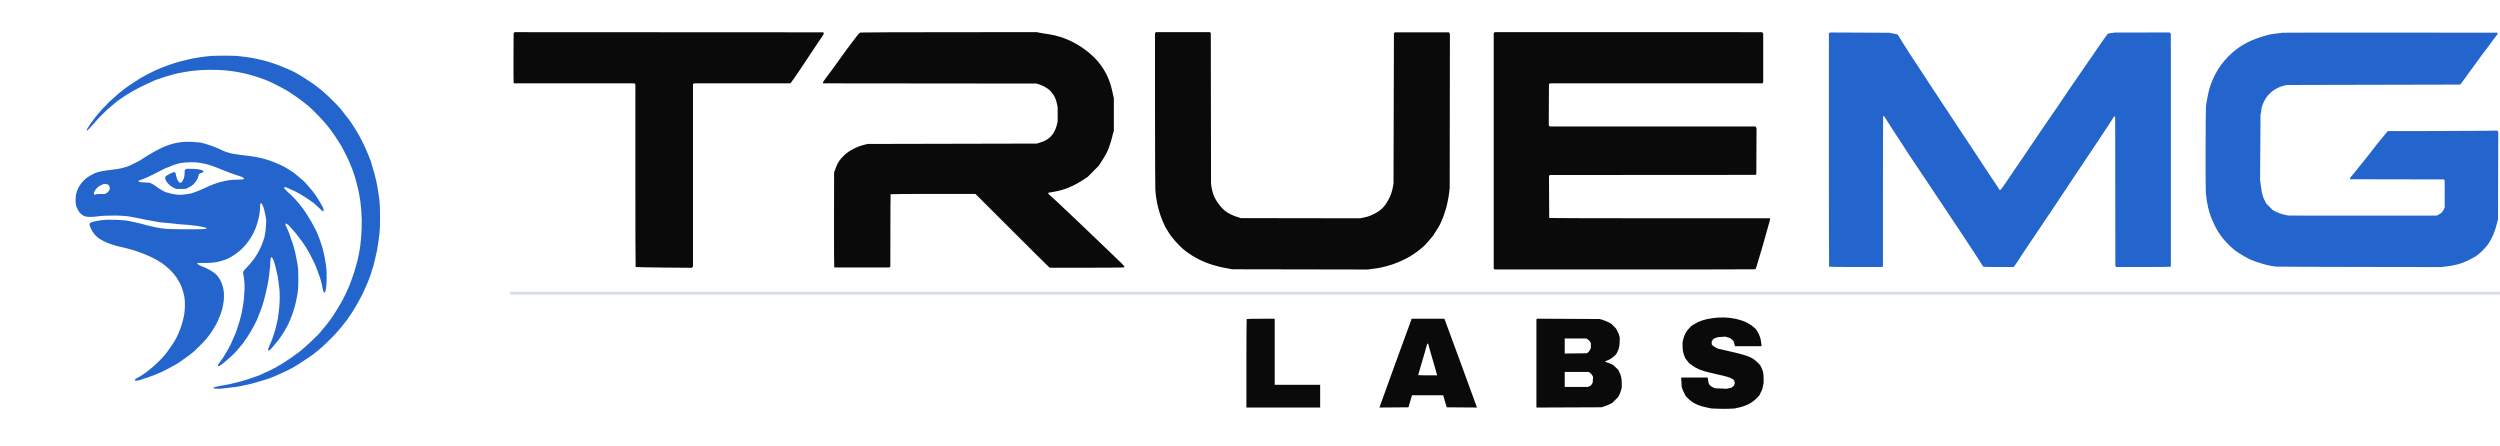
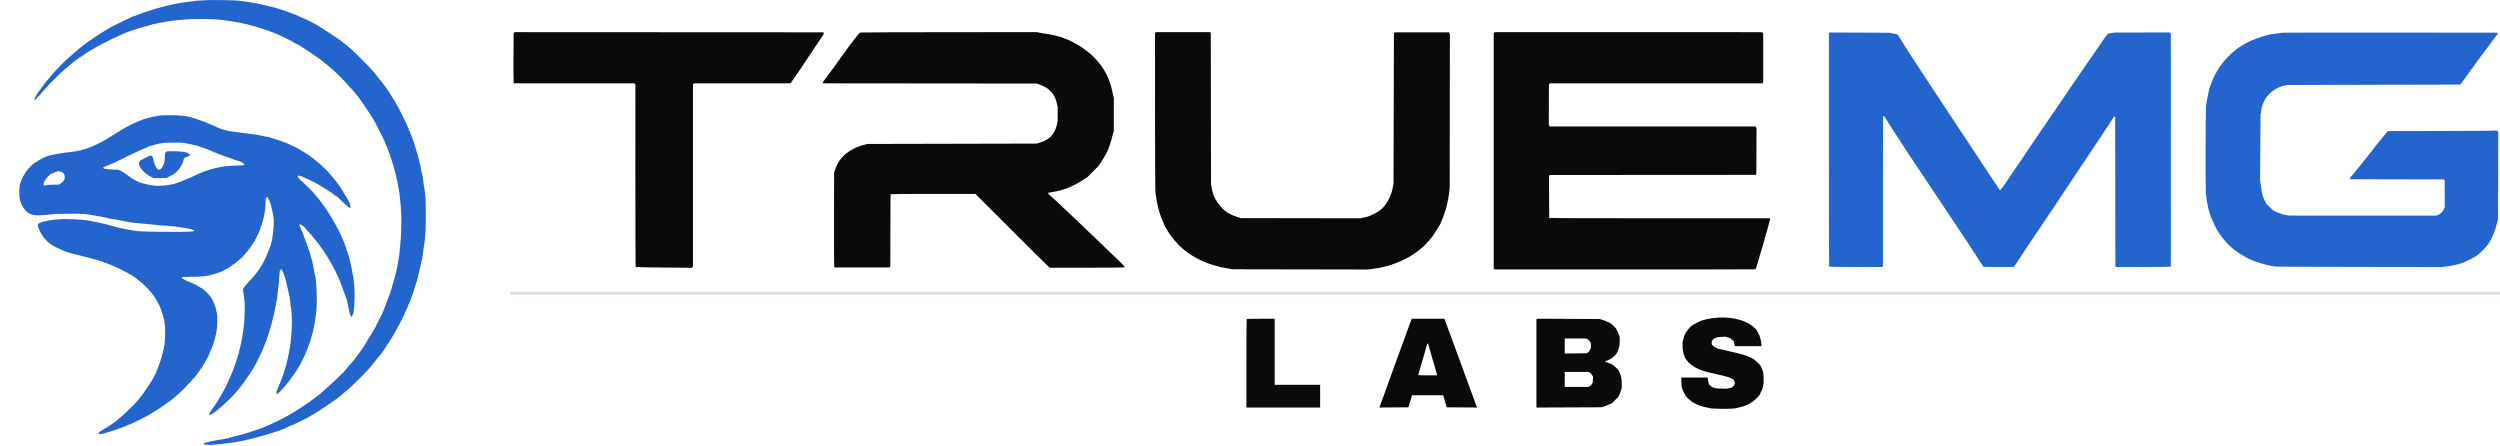
<svg xmlns="http://www.w3.org/2000/svg" viewBox="0 0 7078 1260" role="img" aria-label="TrueMG Labs">
  <g transform="scale(0.78735)">
-     <g transform="translate(0,1600) scale(0.025,-0.025)" fill="#2365CD" stroke="none">
-       <path d="M30400 55957 c-297 -16 -720 -59 -940 -94 -220 -35 -598 -91 -840 -124 -768 -105 -982 -149 -2060 -419 -187 -47 -520 -130 -740 -184 -821 -204 -2477 -801 -3440 -1242 -528 -241 -1624 -809 -2100 -1086 -590 -345 -2063 -1335 -2434 -1636 -184 -150 -429 -344 -546 -432 -225 -171 -418 -340 -1592 -1400 -171 -154 -354 -346 -408 -427 -53 -81 -151 -178 -217 -217 -65 -39 -332 -323 -591 -631 -260 -307 -536 -632 -615 -722 -79 -90 -204 -252 -278 -361 -74 -110 -192 -263 -262 -340 -114 -126 -263 -343 -696 -1013 -216 -334 -206 -561 14 -319 54 61 220 236 368 390 148 154 351 382 453 506 583 717 1913 2044 2524 2520 187 146 376 305 420 354 124 139 986 773 1403 1033 152 95 430 269 617 387 719 454 2073 1166 2860 1505 308 133 603 269 657 303 136 88 871 359 1323 488 209 60 422 131 472 159 51 28 280 93 509 144 229 52 529 139 668 194 138 54 485 138 771 186 286 48 664 121 840 162 176 41 500 94 720 119 220 24 553 61 740 82 1195 135 2877 157 4140 55 2107 -171 3829 -563 6000 -1368 547 -203 1543 -682 2440 -1172 805 -441 925 -512 1273 -757 172 -121 406 -279 520 -351 314 -199 918 -640 1261 -920 168 -138 414 -333 546 -433 671 -512 2476 -2380 3072 -3178 171 -230 399 -535 507 -678 203 -270 597 -862 1144 -1720 301 -472 1075 -1973 1331 -2582 244 -582 288 -689 440 -1078 157 -402 526 -1548 526 -1634 0 -25 63 -271 139 -546 425 -1525 659 -3281 692 -5200 24 -1413 -143 -3550 -352 -4500 -43 -198 -116 -563 -160 -812 -45 -249 -115 -537 -156 -640 -40 -103 -95 -296 -122 -428 -70 -351 -400 -1420 -556 -1800 -45 -110 -126 -335 -179 -500 -303 -935 -1266 -2951 -1690 -3540 -48 -66 -136 -217 -195 -335 -59 -118 -223 -384 -363 -590 -141 -206 -291 -442 -333 -525 -80 -157 -865 -1223 -1119 -1521 -80 -93 -265 -302 -411 -463 -146 -160 -293 -345 -327 -409 -114 -218 -2195 -2185 -2830 -2676 -482 -373 -1297 -962 -1638 -1185 -187 -123 -392 -257 -455 -299 -933 -620 -1772 -1089 -2765 -1547 -1211 -558 -1273 -583 -2220 -892 -165 -54 -462 -153 -659 -220 -404 -137 -1597 -460 -1841 -499 -88 -14 -268 -60 -400 -101 -132 -42 -497 -113 -811 -159 -315 -46 -711 -117 -880 -159 -170 -41 -410 -95 -534 -119 -231 -46 -397 -133 -347 -183 95 -94 798 -124 1312 -56 165 22 480 57 700 78 872 82 1752 214 2260 340 209 52 470 107 580 122 229 33 1212 293 1670 443 170 56 494 152 720 213 225 62 554 167 730 234 812 310 1131 440 1222 499 54 35 216 108 361 162 314 117 1446 662 1757 846 121 71 355 207 520 301 366 210 1934 1241 2396 1576 184 134 481 371 660 526 178 155 414 350 524 433 303 227 1686 1577 2220 2165 530 584 702 788 1026 1220 124 165 288 365 363 445 76 80 195 237 265 348 69 111 214 324 322 474 107 150 267 390 356 533 591 958 912 1505 1022 1741 70 149 190 374 268 501 77 128 192 355 255 505 63 150 272 615 464 1033 191 418 388 895 437 1060 48 165 128 376 176 469 47 93 114 299 147 457 34 159 105 389 159 511 54 123 134 394 178 603 44 209 133 578 197 820 205 766 368 1607 466 2396 53 420 127 980 164 1244 103 719 104 3773 2 4678 -40 351 -80 651 -89 666 -10 15 -53 304 -97 642 -44 338 -123 794 -176 1014 -53 220 -110 499 -126 620 -35 263 -450 1784 -595 2180 -56 154 -103 326 -103 383 -1 57 -46 192 -102 300 -55 108 -130 296 -165 417 -36 121 -106 301 -157 400 -51 99 -137 297 -190 440 -127 339 -665 1495 -792 1700 -54 88 -134 241 -177 340 -180 415 -1143 1960 -1598 2567 -399 531 -784 1023 -1271 1625 -285 353 -1603 1669 -2131 2128 -215 187 -483 422 -594 522 -112 101 -303 252 -424 337 -121 85 -274 203 -340 262 -268 241 -2259 1538 -2760 1799 -154 81 -352 185 -440 232 -251 134 -937 448 -980 448 -21 0 -151 53 -289 119 -523 248 -1616 649 -2243 823 -194 54 -383 113 -420 133 -38 19 -212 65 -388 103 -176 37 -574 130 -885 205 -311 75 -689 154 -840 175 -151 22 -572 84 -935 139 -363 54 -912 118 -1220 141 -624 46 -2827 46 -3660 -1z" />
-       <path d="M26520 43595 c-1503 -101 -2804 -534 -4460 -1485 -714 -409 -983 -571 -1100 -661 -55 -43 -163 -110 -240 -149 -77 -40 -201 -119 -276 -176 -252 -192 -912 -540 -1832 -966 -362 -168 -1371 -434 -1832 -483 -220 -24 -849 -105 -1397 -181 -1084 -151 -1615 -302 -2108 -598 -124 -75 -244 -136 -267 -136 -23 0 -123 -62 -222 -138 -99 -75 -243 -170 -319 -210 -194 -101 -835 -791 -958 -1032 -57 -110 -148 -261 -204 -335 -55 -74 -113 -191 -127 -260 -15 -69 -77 -242 -139 -385 -93 -215 -119 -350 -150 -780 -62 -878 26 -1314 388 -1935 234 -401 636 -717 1052 -828 273 -73 1001 -73 1501 0 1439 208 4011 182 5050 -52 99 -22 459 -87 800 -145 341 -57 728 -138 860 -179 132 -41 510 -114 840 -162 330 -47 780 -129 1000 -181 220 -51 607 -113 860 -136 253 -24 865 -80 1360 -124 495 -45 981 -98 1080 -118 99 -20 306 -37 460 -38 354 -3 1780 -140 2269 -220 561 -91 1231 -246 1282 -297 107 -107 -50 -145 -708 -168 -1005 -37 -4364 -9 -5019 41 -919 71 -2277 343 -3524 706 -295 86 -642 164 -1920 435 -801 170 -2892 235 -3833 119 -689 -85 -1433 -246 -1627 -352 -142 -77 -161 -105 -172 -254 -7 -100 14 -219 54 -296 36 -70 115 -247 175 -392 132 -321 525 -849 832 -1119 668 -585 2172 -1205 3551 -1464 184 -34 412 -90 507 -124 95 -34 263 -78 373 -99 481 -89 2334 -717 2607 -883 70 -43 250 -120 400 -172 244 -83 464 -195 1313 -665 764 -423 1614 -1125 2248 -1858 531 -613 1106 -1620 1268 -2220 39 -143 124 -429 189 -636 240 -761 257 -2233 37 -3317 -217 -1075 -632 -2255 -1116 -3173 -229 -434 -819 -1321 -1340 -2014 -1001 -1331 -3082 -3113 -4317 -3698 -201 -95 -291 -207 -251 -311 40 -104 505 -42 935 126 201 79 390 143 420 143 30 0 161 38 291 85 130 47 425 153 656 235 1057 378 1752 700 3120 1446 773 421 1073 619 2200 1450 708 522 898 688 1617 1407 888 889 1167 1215 1709 1992 459 658 952 1543 1074 1925 28 88 87 232 131 320 162 320 426 1184 487 1588 34 226 81 482 105 568 24 86 47 446 51 800 5 574 -6 700 -108 1164 -196 892 -591 1610 -1163 2111 -348 305 -1330 854 -1763 986 -288 88 -828 392 -822 463 7 83 242 104 886 80 867 -32 1816 58 2336 222 198 62 469 141 603 175 749 190 2014 1010 2759 1788 834 871 1481 1889 1872 2948 371 1003 586 2015 587 2767 0 510 43 700 159 700 169 0 460 -829 623 -1780 l107 -620 -22 -660 c-20 -592 -86 -1119 -231 -1831 -41 -202 -387 -1161 -474 -1316 -22 -40 -93 -192 -157 -337 -367 -838 -1079 -1848 -1882 -2673 -599 -615 -608 -633 -509 -1135 146 -744 192 -1447 147 -2272 -48 -871 -109 -1582 -139 -1632 -12 -18 -67 -361 -124 -762 -56 -401 -146 -867 -198 -1036 -53 -168 -107 -378 -122 -466 -14 -88 -78 -322 -141 -520 -64 -198 -160 -504 -214 -680 -152 -499 -411 -1216 -459 -1274 -24 -29 -90 -177 -147 -329 -57 -152 -145 -349 -195 -437 -51 -88 -122 -250 -158 -360 -36 -110 -119 -281 -185 -380 -66 -99 -120 -197 -120 -218 0 -20 -72 -160 -160 -310 -88 -149 -235 -402 -327 -562 -315 -549 -487 -810 -761 -1157 -516 -654 -501 -911 32 -556 404 269 1699 1403 2036 1782 132 149 367 412 523 584 778 860 1696 2237 2305 3457 131 264 289 579 351 700 62 121 141 322 177 448 36 125 128 358 204 519 77 160 140 315 140 345 0 29 52 183 115 341 392 980 975 3467 1107 4727 32 308 86 767 118 1020 33 253 61 649 62 880 5 962 253 961 558 -3 94 -296 211 -735 261 -977 49 -242 135 -611 191 -820 55 -209 121 -587 145 -840 25 -253 62 -559 82 -680 172 -1013 156 -2619 -38 -3940 -42 -286 -88 -619 -102 -740 -14 -121 -76 -427 -137 -680 -61 -253 -150 -622 -197 -820 -127 -538 -590 -1900 -721 -2122 -39 -66 -146 -312 -238 -546 -153 -393 -176 -552 -79 -552 54 0 393 237 393 275 0 17 149 195 331 395 955 1050 1835 2420 2383 3710 337 792 716 1965 832 2574 36 190 109 535 161 766 162 707 225 1653 199 3000 -22 1204 -30 1285 -245 2420 -174 915 -259 1298 -325 1453 -34 81 -78 246 -98 366 -20 121 -90 346 -154 500 -65 155 -172 452 -238 661 -219 697 -371 1096 -590 1549 -225 468 -255 587 -158 625 60 23 542 -311 542 -375 0 -18 167 -210 371 -426 204 -216 424 -465 490 -553 65 -88 227 -295 361 -460 806 -1000 1475 -2061 2055 -3260 159 -330 307 -633 329 -674 87 -161 473 -1149 536 -1371 37 -129 117 -352 179 -495 130 -300 330 -1063 443 -1694 78 -431 162 -666 238 -666 74 0 192 250 233 495 136 809 151 2549 29 3405 -164 1155 -478 2567 -677 3046 -53 129 -120 333 -147 454 -28 121 -91 301 -140 400 -49 99 -112 252 -139 340 -263 842 -1447 2937 -2313 4092 -647 863 -1321 1593 -2113 2292 -380 335 -559 564 -507 649 35 57 368 -4 513 -94 72 -44 234 -116 359 -159 125 -43 285 -113 354 -156 69 -43 225 -117 346 -164 193 -76 779 -416 1600 -929 143 -89 368 -246 500 -349 132 -103 324 -236 427 -295 103 -59 226 -156 273 -217 47 -60 209 -209 361 -330 151 -121 341 -298 423 -393 147 -172 412 -367 500 -367 65 0 11 374 -86 593 -41 95 -200 374 -352 620 -152 246 -308 510 -346 587 -75 150 -584 868 -818 1153 -619 756 -1136 1324 -1463 1607 -910 786 -1306 1090 -1806 1385 -172 102 -385 235 -473 295 -208 143 -717 397 -1153 577 -191 79 -504 209 -697 289 -192 80 -485 187 -650 238 -165 50 -453 139 -640 196 -545 168 -1843 407 -2580 476 -374 34 -869 97 -1100 139 -231 41 -582 94 -780 116 -361 41 -1191 293 -1520 460 -595 303 -1597 706 -2220 892 -828 248 -1011 292 -1227 295 -114 1 -339 19 -500 39 -451 57 -1085 72 -1593 38z m1750 -2955 c603 -47 1755 -303 2219 -493 182 -75 385 -148 451 -164 66 -15 237 -80 380 -143 809 -358 2387 -945 3079 -1146 331 -96 539 -198 665 -324 l62 -61 -65 -65 c-53 -53 -213 -68 -952 -89 -973 -28 -1196 -54 -1970 -230 -915 -207 -1807 -533 -2759 -1007 -349 -173 -1455 -617 -1800 -722 -198 -60 -1095 -189 -1477 -212 -768 -46 -2093 236 -2671 568 -510 292 -675 400 -952 621 -165 132 -444 309 -620 393 l-320 152 -722 36 c-406 19 -761 55 -810 82 -106 56 -115 157 -18 191 39 13 178 68 310 123 132 55 384 151 560 213 176 62 653 285 1060 495 407 211 947 483 1200 605 253 122 559 273 680 335 121 62 328 144 460 181 132 37 313 110 402 161 90 52 307 131 483 176 176 45 382 108 458 139 375 156 1784 254 2667 185z m-12741 -3188 c84 -49 157 -141 206 -259 153 -369 -11 -726 -452 -985 l-183 -108 -600 0 c-407 0 -628 -16 -687 -50 -118 -67 -232 -63 -294 11 -172 208 461 1091 900 1255 118 44 284 119 368 165 187 103 540 89 742 -29z" />
-       <path d="M26687 39620 l-119 -100 -18 -470 c-17 -409 -36 -512 -147 -790 -197 -494 -466 -674 -672 -450 -159 174 -361 642 -408 950 -51 326 -114 458 -237 490 -131 34 -1056 -420 -1251 -615 -316 -316 318 -1235 1125 -1629 l379 -186 681 3 680 2 425 205 c315 151 495 269 691 452 333 312 649 831 725 1190 68 324 93 351 426 450 314 94 364 159 230 301 -178 190 -840 297 -1832 297 l-559 0 -119 -100z" />
+     <g transform="translate(0,1600) scale(0.78125,-0.78125)" fill="#2365CD" stroke="none">
+       <path d="M948 2047 c-3 0 -11 -1 -17 -1 -14 0 -38 -2 -53 -5 -12 -2 -18 -2 -39 -5 -19 -3 -44 -8 -52 -10 -8 -2 -31 -8 -40 -10 -5 -1 -11 -3 -12 -3 -2 -1 -8 -2 -14 -4 -17 -4 -76 -24 -95 -32 -1 0 -7 -2 -12 -4 -10 -4 -13 -6 -22 -10 -4 -2 -10 -4 -13 -6 -8 -3 -52 -26 -58 -29 -2 -1 -8 -4 -14 -7 -17 -9 -36 -21 -67 -42 -41 -27 -41 -28 -56 -39 -7 -6 -15 -13 -19 -15 -7 -6 -11 -10 -37 -32 -21 -19 -29 -26 -40 -37 -5 -5 -16 -16 -23 -24 -8 -8 -17 -17 -20 -21 -3 -4 -10 -12 -15 -18 -14 -16 -21 -25 -25 -30 -2 -3 -5 -8 -8 -11 -9 -11 -31 -42 -36 -53 -3 -6 -4 -12 -2 -12 2 0 25 24 37 39 23 26 37 42 76 79 14 14 21 20 63 55 14 11 45 33 64 45 6 4 16 9 22 13 6 4 13 8 17 10 10 6 13 8 19 11 7 4 55 28 65 33 4 2 14 6 23 10 8 4 17 8 19 9 8 5 35 14 57 21 8 2 12 4 16 5 4 2 15 5 28 8 7 2 16 4 20 6 8 3 22 6 36 9 11 2 32 6 42 8 10 2 24 4 42 6 5 1 15 2 23 2 46 6 138 6 185 1 17 -2 38 -4 47 -6 3 -1 10 -2 16 -3 9 -1 15 -2 30 -5 15 -3 52 -12 72 -18 7 -2 15 -5 17 -5 13 -4 64 -22 77 -28 3 -1 5 -2 6 -2 0 0 25 -12 42 -20 14 -7 33 -17 44 -24 2 -1 7 -3 11 -5 3 -3 10 -6 14 -9 12 -7 67 -44 76 -51 5 -3 12 -9 17 -13 22 -17 40 -32 51 -42 16 -14 53 -51 70 -71 27 -29 33 -36 51 -60 6 -8 11 -16 13 -18 3 -5 29 -43 38 -57 10 -16 17 -27 17 -27 0 -1 2 -5 5 -9 9 -18 30 -59 36 -71 1 -3 4 -10 7 -15 2 -5 4 -10 4 -10 0 0 1 -2 1 -4 1 -1 5 -11 10 -22 11 -30 20 -57 28 -86 2 -6 5 -18 7 -26 2 -9 4 -17 4 -18 1 -2 1 -5 2 -7 1 -5 6 -28 7 -35 1 -3 1 -9 2 -12 1 -3 1 -9 2 -12 1 -5 2 -11 4 -29 0 -5 1 -14 2 -21 1 -8 1 -18 2 -24 4 -51 3 -117 -4 -187 -2 -26 -4 -36 -10 -70 -7 -37 -8 -41 -13 -60 -2 -7 -5 -16 -6 -21 -5 -20 -16 -55 -22 -70 -2 -4 -5 -13 -7 -19 -4 -11 -12 -32 -16 -42 -1 -2 -3 -7 -5 -10 -1 -3 -2 -5 -2 -6 0 0 -11 -23 -21 -42 -9 -20 -14 -29 -22 -41 -7 -12 -12 -21 -20 -33 -3 -6 -9 -16 -13 -22 -4 -6 -9 -14 -10 -16 -5 -9 -24 -34 -43 -60 -5 -6 -15 -18 -24 -27 -6 -7 -10 -12 -16 -20 -12 -16 -102 -100 -132 -122 -20 -15 -24 -18 -35 -26 -17 -12 -64 -43 -75 -49 -30 -18 -64 -36 -87 -46 -6 -3 -13 -6 -23 -11 -4 -1 -9 -4 -13 -5 -4 -2 -8 -4 -10 -5 -3 -1 -10 -4 -16 -6 -7 -2 -15 -5 -17 -6 -7 -3 -50 -16 -63 -20 -16 -5 -15 -4 -46 -12 -9 -2 -21 -5 -25 -7 -10 -2 -19 -4 -44 -8 -20 -3 -37 -7 -41 -8 -1 0 -5 -1 -8 -2 -8 -2 -18 -5 -20 -6 -2 -2 1 -4 8 -5 7 -2 39 -2 49 0 3 0 14 2 23 2 35 4 55 7 73 10 5 1 12 2 14 3 2 0 9 1 15 2 5 2 12 3 16 4 3 1 7 2 9 2 2 1 6 1 9 2 9 2 28 7 35 9 4 1 11 3 16 5 4 1 13 4 19 5 5 2 16 5 23 7 13 4 26 8 40 13 4 2 11 5 18 7 13 5 17 7 27 12 4 2 9 4 10 5 1 0 5 1 7 2 2 1 6 3 8 4 15 6 61 29 65 32 2 1 3 2 3 2 1 0 4 2 7 4 4 2 7 4 7 4 1 0 5 2 9 5 5 3 15 10 22 14 7 5 16 11 20 13 3 2 14 10 25 17 28 19 45 31 62 46 4 4 11 9 16 13 11 9 21 18 51 47 41 40 68 70 88 97 8 10 16 20 21 25 1 1 6 8 11 15 5 8 13 20 18 28 5 7 14 20 19 29 5 8 12 20 16 26 6 11 9 15 22 41 3 5 6 10 6 11 1 1 12 23 12 23 0 1 2 5 5 11 2 5 4 9 4 10 0 0 2 3 4 8 2 4 5 11 7 15 1 4 3 7 3 8 0 0 1 2 2 5 5 9 10 22 12 30 2 4 5 12 7 18 4 11 5 14 9 29 2 4 5 14 7 22 3 7 5 15 6 19 2 7 7 28 8 33 1 2 1 6 2 8 0 2 2 6 2 10 1 3 4 13 5 23 4 16 5 20 7 32 1 5 4 27 6 44 1 9 3 19 4 28 3 20 5 60 5 112 0 40 -1 88 -3 101 -2 15 -3 24 -4 29 -1 4 -2 8 -5 34 -1 8 -2 17 -3 19 -2 11 -3 17 -4 19 -1 3 -2 7 -5 25 -1 6 -3 15 -5 20 -1 5 -3 11 -3 13 0 2 -1 6 -2 9 -1 3 -3 9 -4 14 -1 4 -2 9 -3 10 0 1 -2 6 -3 10 -1 4 -4 13 -6 19 -2 7 -4 14 -4 15 0 2 -2 7 -4 12 -2 5 -5 11 -6 15 -1 4 -3 7 -3 8 -1 1 -1 2 -1 3 0 1 -1 4 -3 7 -2 4 -4 10 -6 14 -2 3 -3 7 -3 7 0 1 0 2 -1 3 0 0 -2 3 -3 7 -2 4 -4 10 -6 14 -2 4 -5 10 -7 14 -3 7 -15 32 -26 52 -12 23 -36 63 -55 91 -10 15 -42 56 -62 80 -15 18 -74 78 -97 99 -9 7 -19 16 -23 20 -4 3 -12 10 -19 15 -7 5 -16 12 -20 15 -9 7 -62 42 -77 51 -5 4 -13 8 -17 11 -16 10 -65 35 -78 39 -3 1 -7 3 -10 4 -5 2 -12 6 -16 8 -14 5 -42 16 -63 23 -42 13 -48 15 -51 15 -7 2 -14 3 -35 8 -24 6 -33 8 -72 14 -4 1 -14 2 -23 3 -10 1 -19 2 -21 3 -15 2 -138 4 -150 2z" />
+       <path d="M742 1517 c-12 -2 -33 -5 -36 -6 -2 0 -6 -1 -9 -2 -4 -1 -11 -3 -16 -4 -6 -2 -12 -4 -14 -4 -3 -1 -12 -4 -16 -6 -2 0 -5 -2 -8 -3 -18 -7 -60 -27 -69 -33 -2 -2 -4 -3 -4 -3 -1 0 -7 -4 -15 -8 -7 -5 -15 -9 -16 -10 -10 -6 -15 -9 -19 -12 -3 -2 -8 -5 -11 -7 -4 -2 -8 -4 -10 -6 -10 -8 -61 -34 -81 -42 -25 -10 -59 -19 -87 -22 -29 -3 -35 -4 -61 -8 -29 -5 -45 -9 -52 -12 -16 -6 -22 -9 -27 -12 -4 -2 -8 -4 -10 -5 -2 -1 -8 -5 -12 -8 -5 -3 -10 -7 -12 -7 -8 -5 -37 -36 -42 -46 -1 -3 -4 -8 -7 -12 -3 -4 -5 -9 -6 -11 -1 -4 -4 -12 -7 -19 -4 -10 -5 -17 -6 -36 -1 -32 1 -47 12 -70 11 -22 27 -37 47 -43 14 -4 41 -4 75 0 31 4 41 4 92 4 66 1 79 0 132 -10 9 -2 19 -4 22 -4 3 -1 7 -1 10 -2 2 0 8 -2 13 -3 5 -1 11 -2 12 -3 2 0 13 -3 25 -4 12 -2 25 -5 28 -5 39 -8 41 -8 54 -10 3 0 10 -1 14 -1 9 -1 25 -3 39 -4 6 0 16 -1 23 -2 7 -1 16 -1 21 -2 15 -2 27 -3 41 -4 17 -1 32 -2 52 -4 25 -3 31 -4 64 -10 27 -5 35 -9 24 -13 -8 -2 -83 -3 -158 -2 -70 1 -94 2 -110 5 -5 0 -12 2 -15 2 -10 2 -17 3 -27 5 -5 1 -14 3 -19 4 -5 1 -13 3 -17 4 -5 1 -14 3 -20 5 -12 3 -18 5 -28 8 -4 1 -20 5 -30 7 -3 1 -9 2 -13 3 -5 1 -10 2 -11 2 -1 1 -10 2 -20 4 -26 5 -40 7 -87 9 -32 2 -67 0 -91 -3 -39 -6 -62 -12 -66 -18 -3 -4 -3 -13 1 -22 1 -2 4 -8 5 -11 4 -9 10 -19 16 -27 18 -25 40 -41 79 -57 4 -3 10 -5 13 -6 5 -3 26 -10 40 -14 4 -1 25 -6 37 -9 5 -1 16 -4 23 -6 7 -2 15 -4 18 -4 5 -1 29 -8 42 -12 3 -1 7 -2 9 -3 4 -1 26 -9 29 -10 3 -1 10 -4 15 -6 2 -1 8 -3 13 -5 12 -6 21 -10 22 -10 2 0 32 -15 34 -17 1 0 5 -3 10 -5 32 -16 62 -39 91 -68 18 -19 25 -27 36 -43 12 -18 25 -43 29 -54 1 -2 2 -4 2 -5 4 -11 14 -45 16 -57 2 -13 3 -27 3 -51 0 -28 -2 -52 -6 -70 0 -3 -1 -7 -2 -9 -1 -5 -5 -23 -8 -32 -4 -16 -19 -55 -26 -72 -12 -26 -18 -36 -36 -63 -31 -47 -51 -71 -85 -104 -40 -40 -86 -76 -122 -95 -17 -10 -18 -11 -20 -14 -1 -2 -2 -4 -1 -5 2 -4 19 -2 38 5 7 2 17 5 22 7 5 2 12 4 16 5 3 1 10 4 17 6 11 4 17 6 22 8 1 1 3 2 5 2 13 5 47 20 65 29 59 30 86 47 133 81 8 6 17 12 19 14 13 10 27 22 54 48 35 36 42 44 55 60 12 15 22 29 32 45 12 19 12 18 15 25 2 3 4 7 6 10 5 8 12 25 16 36 1 2 4 8 6 13 2 5 4 9 4 11 1 3 7 22 9 28 0 1 2 5 2 9 1 3 3 12 5 20 1 7 3 17 3 22 3 11 3 57 1 67 -6 30 -8 36 -15 52 -9 20 -17 32 -31 46 -11 11 -17 16 -36 27 -18 11 -33 18 -47 23 -13 4 -35 17 -34 19 1 3 8 4 44 4 52 0 70 2 103 12 7 2 15 4 17 5 12 3 35 14 49 22 18 13 26 18 34 24 11 9 31 26 35 30 1 2 5 7 9 11 16 17 34 42 46 63 10 17 21 42 26 56 0 2 1 5 2 7 2 3 3 8 6 19 2 6 3 12 4 14 6 19 11 53 11 74 0 23 3 33 9 29 4 -3 11 -19 17 -38 0 -4 2 -8 2 -11 2 -6 5 -22 7 -33 1 -4 2 -9 2 -12 3 -12 0 -64 -6 -95 -1 -6 -2 -14 -3 -16 -2 -13 -17 -51 -29 -77 -21 -43 -43 -74 -88 -120 -9 -10 -12 -15 -14 -21 -1 -3 -1 -6 1 -15 3 -17 5 -30 6 -47 2 -30 -1 -98 -6 -127 -2 -11 -3 -18 -5 -31 -2 -14 -7 -39 -9 -45 -1 -3 -2 -8 -3 -10 -3 -13 -5 -23 -7 -28 -2 -7 -10 -31 -11 -36 -1 -2 -2 -4 -2 -5 0 -2 -2 -7 -4 -12 -4 -12 -11 -30 -13 -32 0 -2 -2 -6 -4 -10 -2 -5 -5 -13 -8 -18 -2 -5 -6 -14 -8 -19 -2 -5 -6 -13 -8 -17 -3 -4 -6 -10 -7 -12 -2 -5 -6 -12 -25 -44 -9 -15 -17 -27 -28 -42 -20 -26 -19 -35 0 -23 11 7 32 24 49 39 3 3 11 11 18 17 21 18 53 54 75 84 14 19 48 70 48 73 0 0 1 1 2 3 7 10 37 71 41 83 2 6 4 12 5 13 0 1 2 6 4 10 2 4 4 9 5 11 0 1 1 4 1 5 1 1 3 8 5 14 7 21 9 26 16 52 1 2 2 5 2 6 1 2 5 19 12 48 3 14 7 32 11 55 3 13 5 28 6 41 1 13 3 25 4 35 2 16 3 28 4 47 1 19 2 25 5 27 6 4 15 -14 24 -48 4 -17 4 -15 7 -31 1 -5 4 -16 6 -24 5 -21 6 -25 8 -48 1 -10 2 -21 3 -24 6 -37 6 -94 0 -147 -2 -19 -7 -54 -9 -60 -2 -12 -11 -49 -13 -58 -6 -21 -20 -64 -24 -72 -1 -1 -1 -2 -1 -3 0 0 -2 -5 -5 -11 -5 -11 -9 -21 -13 -31 -2 -8 -3 -16 -1 -16 1 0 4 2 8 4 5 4 10 9 25 26 29 34 56 71 71 99 2 2 4 6 5 8 9 17 24 47 30 63 1 3 3 7 3 9 1 1 5 12 8 23 1 1 2 3 2 5 2 4 3 8 6 17 1 4 3 11 4 15 4 11 5 16 8 30 2 13 3 18 5 27 7 32 11 76 10 126 -1 49 -3 69 -7 90 -1 2 -4 18 -7 35 -6 32 -6 33 -11 48 -2 4 -3 11 -4 15 -1 6 -4 15 -7 22 -1 2 -6 17 -12 34 -10 30 -15 42 -24 63 -7 13 -9 19 -7 21 2 3 4 2 11 -3 8 -5 12 -8 17 -16 2 -2 7 -7 9 -10 10 -10 23 -25 27 -31 3 -4 10 -12 15 -18 32 -41 57 -80 83 -131 12 -25 20 -41 22 -47 1 -3 3 -7 3 -8 4 -8 13 -33 16 -44 2 -5 4 -10 5 -12 1 -2 2 -4 2 -5 2 -5 5 -15 8 -24 1 -6 3 -12 3 -14 1 -5 2 -9 6 -29 4 -18 5 -21 8 -28 3 -7 6 -5 11 9 5 10 8 57 7 101 -1 37 -3 52 -9 85 0 2 -2 10 -3 16 -1 6 -3 15 -4 19 -1 4 -1 9 -2 10 -1 9 -10 39 -12 46 -2 5 -4 12 -6 15 -1 4 -2 8 -2 8 0 2 -4 14 -7 20 -1 4 -3 9 -4 11 -6 16 -22 51 -34 72 -48 88 -91 144 -147 196 -10 8 -19 17 -22 20 -5 5 -10 13 -10 15 0 4 12 3 23 -3 3 -1 9 -4 14 -6 10 -4 14 -6 17 -8 1 -1 4 -2 6 -3 6 -2 26 -13 35 -18 4 -3 8 -5 9 -5 0 0 2 -1 4 -3 3 -1 7 -4 10 -6 7 -4 31 -20 43 -28 6 -5 12 -9 14 -10 3 -1 9 -6 14 -11 5 -5 12 -11 15 -14 2 -2 9 -8 14 -13 15 -15 24 -21 25 -17 1 2 -1 15 -3 21 -1 2 -3 6 -5 9 -4 9 -13 23 -14 25 0 0 -2 2 -3 4 -5 9 -15 26 -19 32 -12 16 -15 21 -21 29 -7 9 -23 28 -36 43 -18 19 -40 40 -72 65 -11 9 -26 19 -41 28 -5 3 -13 8 -18 11 -8 5 -20 11 -35 18 -11 6 -41 18 -53 22 -2 0 -5 2 -6 2 -6 2 -43 14 -50 16 -4 0 -10 2 -13 2 -12 3 -16 4 -22 5 -18 4 -51 8 -67 10 -7 1 -15 1 -18 2 -4 1 -11 1 -14 2 -4 0 -14 2 -21 3 -8 1 -17 2 -20 3 -9 0 -26 5 -46 11 -5 2 -18 7 -27 12 -10 4 -22 10 -26 11 -4 2 -9 4 -12 5 -6 3 -8 4 -23 9 -18 6 -21 7 -32 11 -30 9 -34 10 -47 11 -6 1 -16 1 -21 2 -12 2 -77 2 -86 1z m96 -126 c3 0 9 -1 13 -2 4 -1 9 -1 12 -2 2 0 6 -1 10 -2 8 -1 30 -7 35 -8 2 -1 27 -10 40 -14 6 -2 23 -9 31 -12 2 -2 7 -4 11 -5 7 -3 9 -3 14 -6 2 -1 9 -3 14 -5 4 -2 12 -4 16 -6 11 -4 32 -11 45 -16 6 -2 15 -5 20 -6 14 -5 26 -12 25 -16 -1 -4 -5 -4 -32 -5 -53 -2 -57 -2 -102 -12 -28 -6 -73 -23 -106 -40 -4 -2 -10 -4 -12 -5 -6 -2 -10 -4 -16 -7 -8 -4 -41 -16 -49 -19 -5 -1 -13 -3 -17 -4 -5 -1 -11 -1 -13 -2 -14 -3 -36 -4 -49 -4 -18 0 -35 2 -63 9 -13 3 -28 8 -38 14 -14 7 -32 19 -42 27 -10 8 -19 14 -31 19 l-9 5 -17 0 c-21 1 -40 3 -46 4 -5 1 -7 4 -6 7 1 1 2 2 3 2 0 0 3 1 6 2 3 2 10 4 16 7 19 7 27 10 86 40 39 19 63 30 71 33 6 2 14 6 18 7 9 5 11 6 41 14 13 4 19 5 44 8 10 1 70 1 77 0z m-555 -134 c10 -4 15 -12 15 -24 0 -7 -1 -11 -6 -18 -3 -4 -11 -11 -18 -15 l-4 -2 -18 0 c-20 0 -33 -1 -39 -3 -6 -2 -10 -2 -12 3 l-1 3 1 5 c5 14 23 36 35 42 6 2 23 10 27 11 3 1 14 0 20 -2z" />
+       <path d="M765 1348 c-2 -2 -5 -4 -5 -4 0 -1 -1 -9 -1 -18 -1 -10 -2 -20 -2 -23 -3 -12 -10 -25 -15 -31 -8 -7 -13 -7 -20 1 -5 6 -12 22 -15 34 0 2 -1 7 -2 10 -3 14 -7 17 -16 14 -12 -5 -32 -15 -41 -21 -7 -5 -9 -9 -8 -17 1 -7 6 -17 14 -27 12 -14 23 -23 43 -33 l11 -5 29 0 29 1 12 6 c22 10 31 17 41 29 13 15 21 30 25 44 0 3 2 8 3 10 1 3 6 6 13 8 7 2 13 5 14 7 1 2 -1 5 -4 8 -9 7 -36 11 -76 11 l-24 0 -5 -4z" />
    </g>
  </g>
  <g transform="translate(1444,87)">
    <g transform="translate(0,681) scale(0.025,-0.025)" stroke="none">
      <g fill="#0A0A0B">
        <path d="M465 27020 l-58 -59 -15 -2770 c-8 -1524 0 -2802 18 -2841 l33 -70 6816 0 6815 0 61 -61 61 -61 -3 -10322 c-2 -5867 12 -10336 32 -10355 19 -18 1457 -45 3195 -61 l3160 -28 70 77 70 78 0 10325 0 10325 77 42 78 41 5439 0 5440 0 86 110 c125 160 843 1198 1065 1538 295 455 724 1099 1709 2569 l910 1356 -12 104 -12 103 -17488 9 -17488 9 -59 -58z" />
        <path d="M39653 27037 c-49 -18 -221 -200 -384 -405 -458 -576 -1855 -2468 -2161 -2925 -179 -268 -743 -1037 -1416 -1929 -166 -221 -278 -407 -266 -440 l22 -57 12086 -12 12086 -12 278 -88 c640 -203 1152 -536 1485 -965 307 -395 445 -712 569 -1304 l66 -320 0 -800 0 -800 -66 -300 c-181 -812 -569 -1408 -1152 -1768 -273 -168 -352 -202 -789 -341 l-351 -111 -9580 -21 -9580 -22 -300 -72 c-898 -215 -1753 -647 -2317 -1169 -555 -514 -833 -960 -1109 -1776 l-74 -220 -9 -5315 c-6 -2923 5 -5341 24 -5374 l33 -60 3113 -1 3113 0 48 65 47 66 6 4063 c3 2235 15 4080 27 4100 13 21 2011 36 4813 36 l4790 0 4138 -4134 c2275 -2274 4176 -4155 4224 -4180 l88 -46 3836 0 c2110 0 4003 12 4207 26 l369 26 19 50 c22 57 -449 537 -1427 1453 -693 648 -3219 3069 -3680 3525 -144 143 -513 492 -821 776 -307 284 -765 716 -1018 960 -460 444 -678 647 -1334 1239 l-350 316 13 64 12 65 180 30 c98 16 287 47 419 68 1108 179 2211 624 3280 1324 l560 366 620 626 620 626 263 400 c457 695 732 1203 890 1648 218 612 370 1114 408 1352 14 88 56 250 92 360 l67 200 0 1860 0 1860 -67 280 c-37 154 -105 451 -152 660 -425 1916 -1544 3522 -3281 4711 -1373 939 -2719 1447 -4380 1652 -176 22 -437 66 -580 99 l-260 59 -9960 -6 c-5478 -3 -9999 -20 -10047 -38z" />
        <path d="M73081 27003 l-41 -78 3 -8632 c2 -4748 18 -8831 36 -9073 101 -1383 432 -2698 970 -3860 66 -143 137 -296 156 -340 20 -44 107 -188 194 -320 88 -132 189 -294 225 -360 209 -379 985 -1283 1459 -1702 967 -852 2219 -1538 3517 -1926 650 -194 1101 -302 1480 -354 165 -23 381 -62 480 -87 l180 -46 7678 -14 7679 -14 341 41 c875 105 996 127 1782 328 1078 274 2363 850 3164 1418 90 64 252 177 360 252 187 130 549 429 780 644 172 160 902 995 1009 1154 55 80 204 315 333 521 129 206 275 440 325 520 50 80 106 181 125 225 20 44 83 188 142 320 184 414 294 707 421 1120 67 220 148 481 179 580 32 99 77 306 101 460 24 154 62 337 84 406 22 69 70 384 107 700 l66 574 11 8700 12 8700 -51 100 -50 100 -3067 0 -3067 0 -52 -52 -52 -52 -24 -8508 -24 -8508 -44 -260 c-110 -664 -270 -1122 -588 -1684 -416 -734 -817 -1122 -1520 -1473 -547 -273 -643 -308 -1159 -424 l-449 -100 -6776 10 -6776 11 -200 71 c-110 39 -290 99 -400 133 -249 78 -763 334 -1012 503 -573 388 -1285 1345 -1482 1993 -23 77 -72 239 -109 360 -36 121 -85 364 -108 540 l-41 320 -14 8515 -13 8515 -45 55 -46 55 -3073 0 -3074 0 -42 -77z" />
        <path d="M111470 27037 l-70 -41 0 -13357 0 -13356 77 -42 78 -41 14699 0 c8085 0 14727 11 14761 23 73 29 147 254 589 1797 45 154 107 361 140 460 63 190 147 481 240 830 105 394 171 630 288 1030 333 1138 450 1584 428 1620 l-25 40 -12447 1 c-6847 0 -12469 14 -12496 31 l-47 30 -13 2367 -12 2367 52 52 52 52 11644 8 11643 7 44 44 44 44 13 2601 14 2601 -64 97 -64 98 -11636 0 -11636 0 -65 65 -65 65 9 2319 10 2320 55 55 56 56 12035 0 12036 0 42 77 41 78 0 2733 0 2734 -61 88 -61 87 -15129 1 -15129 0 -70 -41z" />
      </g>
      <g fill="#2365CD">
        <path d="M149428 26991 l-69 -51 0 -13193 c0 -7256 10 -13210 23 -13230 14 -22 1228 -37 3012 -37 l2990 0 48 48 48 48 0 8485 c0 4667 11 8496 24 8510 51 51 137 -27 250 -225 101 -177 300 -490 866 -1360 66 -102 354 -541 640 -976 286 -435 601 -923 700 -1084 99 -162 321 -503 493 -760 172 -256 505 -753 740 -1103 235 -350 445 -663 467 -695 22 -31 510 -762 1084 -1623 574 -861 1170 -1754 1324 -1985 154 -231 405 -609 558 -840 153 -231 503 -754 776 -1163 274 -408 516 -772 538 -808 22 -36 195 -296 384 -577 189 -282 556 -836 816 -1232 1081 -1646 1205 -1838 1541 -2380 75 -121 155 -233 178 -249 22 -17 800 -30 1727 -30 l1686 -1 119 135 c65 75 217 295 338 490 237 384 977 1507 1354 2055 228 331 2457 3644 2617 3889 44 67 699 1051 1456 2187 757 1135 1423 2135 1480 2222 180 274 1884 2825 1961 2936 156 223 1269 1899 1393 2098 72 114 250 393 396 620 l265 412 64 -13 65 -12 10 -8456 10 -8455 45 -54 45 -54 3045 1 c1675 0 3068 15 3097 33 l52 33 3 9997 c2 5498 1 11430 -2 13183 l-5 3187 -64 64 -64 64 -3106 -3 -3106 -4 -378 -57 -379 -56 -90 -91 c-86 -86 -510 -688 -1208 -1715 -174 -255 -384 -561 -468 -680 -84 -119 -276 -396 -427 -616 -151 -220 -458 -665 -682 -990 -1061 -1535 -1504 -2184 -2993 -4392 -102 -151 -291 -424 -420 -606 -395 -558 -1826 -2658 -2692 -3952 -243 -363 -534 -795 -646 -960 -362 -533 -933 -1370 -1216 -1780 -151 -220 -481 -706 -734 -1080 -645 -958 -666 -976 -803 -710 -42 83 -173 285 -290 450 -117 165 -304 439 -414 609 -110 170 -319 485 -464 700 -262 388 -699 1050 -1710 2591 -288 440 -580 881 -649 980 -69 99 -254 378 -411 620 -158 242 -361 548 -451 680 -281 410 -2516 3790 -2639 3990 -64 104 -235 365 -380 580 -145 214 -333 498 -417 630 -84 132 -354 546 -599 920 -245 374 -615 940 -823 1259 -207 318 -435 660 -505 760 -71 99 -211 316 -313 481 -101 165 -291 462 -420 660 -130 198 -296 457 -368 575 -72 117 -167 271 -211 341 -44 69 -139 228 -212 352 -169 288 -192 306 -474 358 -129 23 -333 61 -454 84 l-220 41 -3341 16 -3341 15 -70 -51z" />
        <path d="M200748 27015 c-12 -12 -199 -36 -415 -54 -432 -34 -1041 -135 -1353 -224 -1056 -300 -1666 -529 -2360 -890 -1428 -741 -2792 -2118 -3512 -3547 -409 -812 -663 -1509 -787 -2160 -25 -132 -70 -357 -100 -500 -79 -379 -135 -742 -162 -1060 -43 -494 -55 -9253 -14 -9700 56 -610 149 -1204 259 -1660 102 -419 325 -1132 377 -1200 16 -22 80 -166 140 -320 130 -331 384 -846 530 -1076 305 -481 394 -610 605 -874 491 -615 1084 -1182 1642 -1570 290 -202 1442 -860 1505 -860 28 0 101 -26 164 -59 200 -104 621 -251 1093 -383 253 -70 546 -153 651 -184 105 -31 330 -75 500 -97 170 -23 390 -53 489 -68 99 -14 4347 -33 9440 -40 l9260 -14 540 64 c656 78 1322 222 1791 386 457 161 1227 540 1629 803 397 259 1101 959 1378 1369 420 622 746 1395 972 2303 l125 500 14 4945 15 4946 -71 71 -71 71 -1581 -27 c-870 -14 -3652 -26 -6184 -26 l-4603 0 -358 -430 c-730 -878 -909 -1102 -1673 -2099 -240 -314 -558 -715 -706 -891 -148 -176 -383 -466 -523 -644 -337 -431 -699 -871 -887 -1081 -88 -98 -148 -202 -140 -243 l14 -72 5305 -10 5304 -10 53 -64 53 -63 2 -1507 2 -1506 -91 -224 c-110 -274 -304 -474 -603 -623 l-226 -113 -8400 4 -8400 4 -320 70 c-469 102 -882 246 -1179 409 l-261 145 -360 364 -361 364 -139 260 c-255 475 -361 834 -439 1480 -25 209 -65 499 -88 643 l-43 264 25 3744 25 3744 40 105 c22 58 40 190 41 293 1 337 223 944 505 1380 483 748 1297 1294 2194 1474 l240 48 9794 23 9795 22 117 140 c64 77 166 212 225 299 139 203 491 691 749 1038 529 712 1029 1396 1202 1646 106 153 235 331 287 397 354 447 648 839 1069 1427 120 168 302 408 403 532 l184 226 -13 87 -12 88 -12145 8 c-6680 5 -12155 -1 -12167 -13z" />
      </g>
    </g>
    <rect x="0" y="738.9" width="5634" height="8.2" fill="#D8DEE9" />
    <g transform="translate(2084.8,811.8) scale(1.21409)">
      <g transform="translate(0,214) scale(0.025,-0.025)" fill="#0A0A0B" stroke="none">
        <g transform="translate(0.0,0)">
          <path d="M27 8413 c-15 -14 -27 -1877 -27 -4140 l0 -4113 3440 0 3440 0 0 1060 0 1060 -2120 0 -2120 0 0 3080 0 3080 -1293 0 c-712 0 -1306 -12 -1320 -27z" />
        </g>
        <g transform="translate(-59378.2,0)">
          <path d="M74756 8330 c-196 -510 -2956 -8106 -2956 -8135 l0 -36 1348 10 1347 11 164 560 164 560 1456 0 1456 0 164 -560 164 -560 1413 -11 1413 -10 -29 70 c-15 39 -683 1867 -1483 4063 -801 2195 -1475 4027 -1498 4070 l-42 78 -1519 0 -1520 0 -42 -110z m1695 -2653 c61 -229 246 -869 410 -1420 165 -552 299 -1025 299 -1050 l0 -47 -880 0 c-484 0 -880 12 -880 27 0 15 124 443 276 950 263 879 423 1436 523 1816 l45 172 48 -16 48 -16 111 -416z" />
        </g>
        <g transform="translate(-119347.3,0)">
          <path d="M146429 8416 l-29 -29 0 -4115 0 -4115 3030 13 3030 12 239 71 c131 39 356 128 500 197 l261 127 284 282 285 281 106 209 c58 115 133 313 165 439 l60 229 0 369 c0 457 -53 722 -209 1042 l-120 249 -233 222 -233 222 -253 120 c-138 65 -310 130 -382 143 -71 14 -130 38 -130 55 0 17 86 63 190 102 259 98 477 236 683 434 l174 165 111 220 c151 300 208 568 210 987 l1 353 -48 180 c-27 99 -104 286 -173 415 l-125 235 -227 227 -227 227 -294 148 c-162 81 -403 178 -535 215 l-240 68 -2921 15 -2920 15 -30 -29z m4781 -1917 c82 -56 176 -154 210 -218 l60 -117 0 -229 0 -230 -81 -162 c-44 -90 -129 -199 -190 -243 l-109 -80 -1030 -12 -1030 -12 0 702 0 702 1011 0 1010 0 149 -101z m194 -3110 c75 -50 169 -153 209 -230 l72 -139 -17 -267 -17 -267 -75 -128 -76 -129 -139 -74 -140 -75 -1090 0 -1091 0 0 700 0 700 1114 0 1114 0 136 -91z" />
        </g>
        <g transform="translate(-179354.5,0)">
          <path d="M222840 8497 c-768 -110 -1249 -270 -1730 -574 l-265 -167 -213 -230 c-269 -292 -413 -558 -513 -949 l-79 -310 0 -328 c0 -384 42 -635 159 -948 l85 -227 177 -228 178 -228 270 -198 c528 -386 958 -545 2241 -830 1034 -229 1239 -289 1484 -428 l173 -100 59 -139 58 -140 -45 -135 -44 -135 -117 -99 -117 -98 -231 -48 -230 -48 -520 21 -520 22 -140 49 c-194 68 -389 220 -461 359 -33 64 -71 225 -85 358 l-25 241 -1240 0 -1240 0 23 -430 23 -430 61 -192 c34 -105 120 -303 191 -440 l131 -248 243 -240 c425 -418 954 -666 1759 -826 l400 -80 620 -27 c341 -15 827 -15 1080 -1 l460 27 368 81 c734 163 1254 433 1683 876 l250 259 138 287 139 287 61 291 61 291 0 396 c0 490 -53 751 -214 1058 l-126 240 -223 220 c-523 519 -905 663 -3036 1141 l-660 148 -228 115 c-125 64 -256 156 -290 205 l-63 90 0 148 0 148 101 119 100 120 190 66 189 65 341 24 342 23 230 -67 230 -67 156 -141 157 -141 38 -128 c21 -70 50 -176 63 -237 l25 -110 1243 0 1243 0 -29 290 c-38 384 -143 714 -328 1025 l-151 255 -213 195 c-795 727 -2338 1069 -3847 852z" />
        </g>
      </g>
    </g>
  </g>
</svg>
